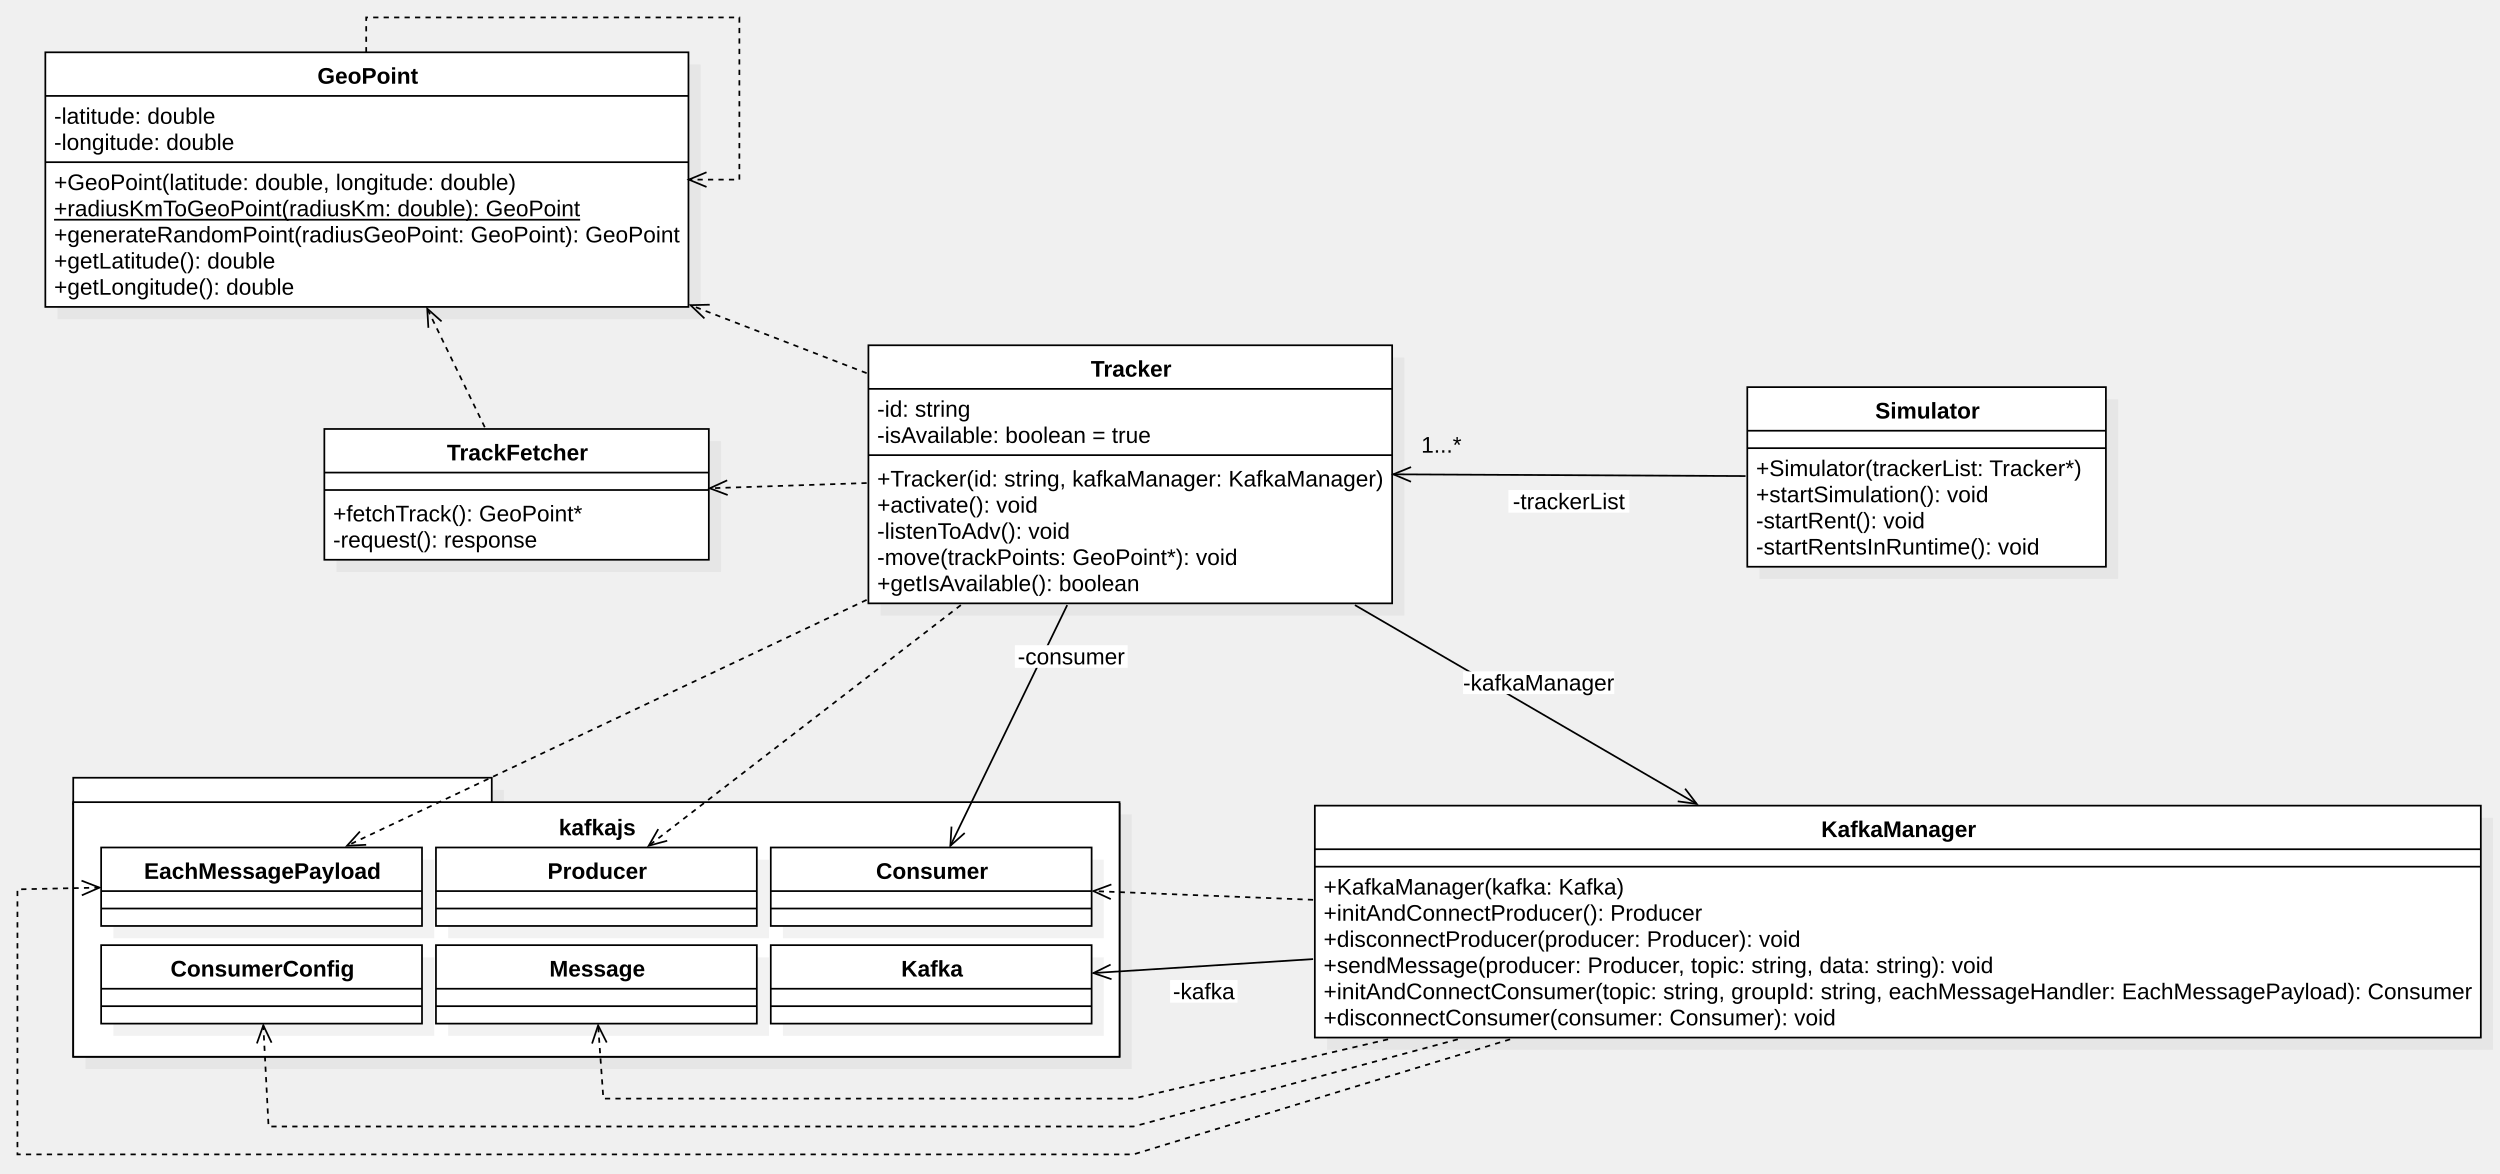
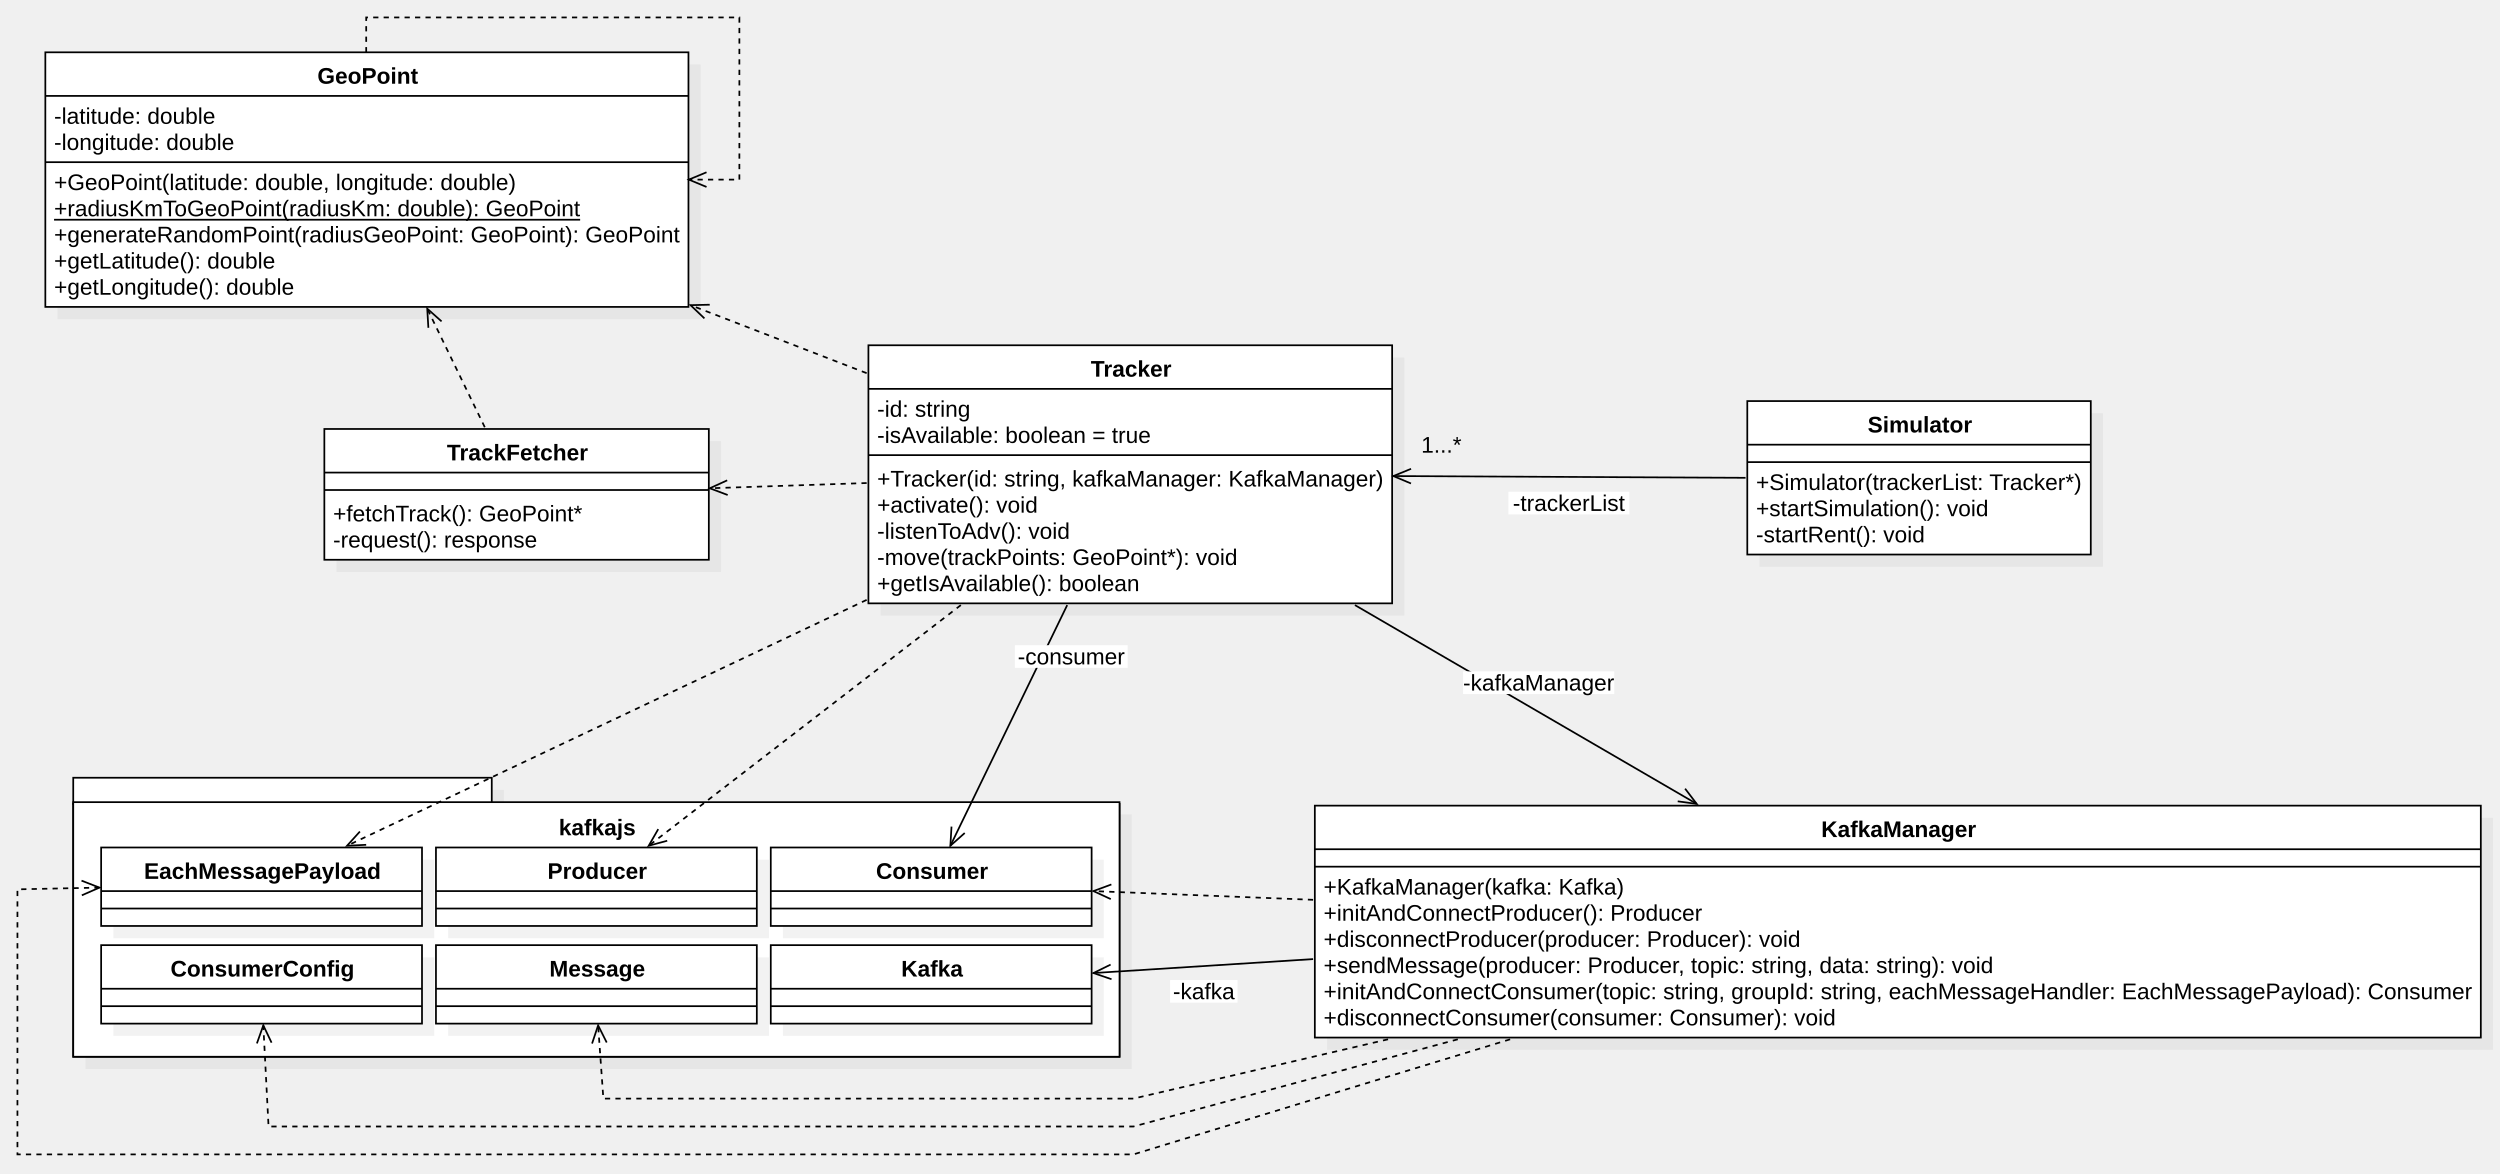
<svg xmlns="http://www.w3.org/2000/svg" version="1.1" width="1433.646" height="673">
  <defs />
  <g>
    <g>
      <rect fill="#C0C0C0" stroke="none" x="1103" y="615" width="300.335" height="148" transform="matrix(1 0 0 1 -598 -410)" fill-opacity="0.2" />
    </g>
    <g>
      <rect fill="#ffffff" stroke="none" x="1096" y="608" width="300.335" height="148" transform="matrix(1 0 0 1 -598 -410)" />
    </g>
    <g>
      <path fill="none" stroke="#000000" paint-order="fill stroke markers" d=" M 498 198 L 798.335 198 L 798.335 346 L 498 346 L 498 198 Z Z" stroke-miterlimit="10" stroke-dasharray="" />
    </g>
    <g>
      <path fill="none" stroke="#000000" paint-order="fill stroke markers" d=" M 498 223 L 798.335 223" stroke-miterlimit="10" stroke-dasharray="" />
    </g>
    <g>
      <path fill="none" stroke="#000000" paint-order="fill stroke markers" d=" M 498 261 L 798.335 261" stroke-miterlimit="10" stroke-dasharray="" />
    </g>
    <g>
      <g>
        <path fill="none" stroke="none" />
        <text fill="#000000" stroke="none" font-family="Arial" font-size="13px" font-style="normal" font-weight="bold" text-decoration="undefined" x="1246.668" y="621.5" text-anchor="middle" dominant-baseline="central" transform="matrix(1 0 0 1 -598 -410)">Tracker</text>
      </g>
    </g>
    <g>
      <g>
        <path fill="none" stroke="none" />
        <text fill="#000000" stroke="none" font-family="Arial" font-size="13px" font-style="normal" font-weight="normal" text-decoration="undefined" x="1101" y="644.5" text-anchor="start" dominant-baseline="central" transform="matrix(1 0 0 1 -598 -410)">-id: string</text>
      </g>
    </g>
    <g>
      <g>
        <path fill="none" stroke="none" />
        <text fill="#000000" stroke="none" font-family="Arial" font-size="13px" font-style="normal" font-weight="normal" text-decoration="undefined" x="1101" y="659.5" text-anchor="start" dominant-baseline="central" transform="matrix(1 0 0 1 -598 -410)">-isAvailable: boolean = true</text>
      </g>
    </g>
    <g>
      <g>
        <path fill="none" stroke="none" />
        <text fill="#000000" stroke="none" font-family="Arial" font-size="13px" font-style="normal" font-weight="normal" text-decoration="undefined" x="1101" y="684.5" text-anchor="start" dominant-baseline="central" transform="matrix(1 0 0 1 -598 -410)">+Tracker(id: string, kafkaManager: KafkaManager)</text>
      </g>
    </g>
    <g>
      <g>
        <path fill="none" stroke="none" />
        <text fill="#000000" stroke="none" font-family="Arial" font-size="13px" font-style="normal" font-weight="normal" text-decoration="undefined" x="1101" y="699.5" text-anchor="start" dominant-baseline="central" transform="matrix(1 0 0 1 -598 -410)">+activate(): void</text>
      </g>
    </g>
    <g>
      <g>
        <path fill="none" stroke="none" />
        <text fill="#000000" stroke="none" font-family="Arial" font-size="13px" font-style="normal" font-weight="normal" text-decoration="undefined" x="1101" y="714.5" text-anchor="start" dominant-baseline="central" transform="matrix(1 0 0 1 -598 -410)">-listenToAdv(): void</text>
      </g>
    </g>
    <g>
      <g>
        <path fill="none" stroke="none" />
        <text fill="#000000" stroke="none" font-family="Arial" font-size="13px" font-style="normal" font-weight="normal" text-decoration="undefined" x="1101" y="729.5" text-anchor="start" dominant-baseline="central" transform="matrix(1 0 0 1 -598 -410)">-move(trackPoints: GeoPoint*): void</text>
      </g>
    </g>
    <g>
      <g>
        <path fill="none" stroke="none" />
        <text fill="#000000" stroke="none" font-family="Arial" font-size="13px" font-style="normal" font-weight="normal" text-decoration="undefined" x="1101" y="744.5" text-anchor="start" dominant-baseline="central" transform="matrix(1 0 0 1 -598 -410)">+getIsAvailable(): boolean</text>
      </g>
    </g>
    <g>
-       <rect fill="#C0C0C0" stroke="none" x="1607" y="639" width="205.647" height="103" transform="matrix(1 0 0 1 -598 -410)" fill-opacity="0.2" />
-     </g>
-     <g>
-       <rect fill="#ffffff" stroke="none" x="1600" y="632" width="205.647" height="103" transform="matrix(1 0 0 1 -598 -410)" />
-     </g>
-     <g>
-       <path fill="none" stroke="#000000" paint-order="fill stroke markers" d=" M 1002 222 L 1207.647 222 L 1207.647 325 L 1002 325 L 1002 222 Z Z" stroke-miterlimit="10" stroke-dasharray="" />
-     </g>
-     <g>
-       <path fill="none" stroke="#000000" paint-order="fill stroke markers" d=" M 1002 247 L 1207.647 247" stroke-miterlimit="10" stroke-dasharray="" />
-     </g>
-     <g>
-       <path fill="none" stroke="#000000" paint-order="fill stroke markers" d=" M 1002 257 L 1207.647 257" stroke-miterlimit="10" stroke-dasharray="" />
-     </g>
-     <g>
-       <g>
-         <path fill="none" stroke="none" />
-         <text fill="#000000" stroke="none" font-family="Arial" font-size="13px" font-style="normal" font-weight="bold" text-decoration="undefined" x="1703.324" y="645.5" text-anchor="middle" dominant-baseline="central" transform="matrix(1 0 0 1 -598 -410)">Simulator</text>
-       </g>
-     </g>
-     <g>
-       <g>
-         <path fill="none" stroke="none" />
-         <text fill="#000000" stroke="none" font-family="Arial" font-size="13px" font-style="normal" font-weight="normal" text-decoration="undefined" x="1605" y="678.5" text-anchor="start" dominant-baseline="central" transform="matrix(1 0 0 1 -598 -410)">+Simulator(trackerList: Tracker*)</text>
-       </g>
-     </g>
-     <g>
-       <g>
-         <path fill="none" stroke="none" />
-         <text fill="#000000" stroke="none" font-family="Arial" font-size="13px" font-style="normal" font-weight="normal" text-decoration="undefined" x="1605" y="693.5" text-anchor="start" dominant-baseline="central" transform="matrix(1 0 0 1 -598 -410)">+startSimulation(): void</text>
-       </g>
-     </g>
-     <g>
-       <g>
-         <path fill="none" stroke="none" />
-         <text fill="#000000" stroke="none" font-family="Arial" font-size="13px" font-style="normal" font-weight="normal" text-decoration="undefined" x="1605" y="708.5" text-anchor="start" dominant-baseline="central" transform="matrix(1 0 0 1 -598 -410)">-startRent(): void</text>
-       </g>
-     </g>
-     <g>
-       <g>
-         <path fill="none" stroke="none" />
-         <text fill="#000000" stroke="none" font-family="Arial" font-size="13px" font-style="normal" font-weight="normal" text-decoration="undefined" x="1605" y="723.5" text-anchor="start" dominant-baseline="central" transform="matrix(1 0 0 1 -598 -410)">-startRentsInRuntime(): void</text>
+       <rect fill="#C0C0C0" stroke="none" x="1607" y="647" width="196.977" height="88" transform="matrix(1 0 0 1 -598 -410)" fill-opacity="0.2" />
+     </g>
+     <g>
+       <rect fill="#ffffff" stroke="none" x="1600" y="640" width="196.977" height="88" transform="matrix(1 0 0 1 -598 -410)" />
+     </g>
+     <g>
+       <path fill="none" stroke="#000000" paint-order="fill stroke markers" d=" M 1002 230 L 1198.977 230 L 1198.977 318 L 1002 318 L 1002 230 Z Z" stroke-miterlimit="10" stroke-dasharray="" />
+     </g>
+     <g>
+       <path fill="none" stroke="#000000" paint-order="fill stroke markers" d=" M 1002 255 L 1198.977 255" stroke-miterlimit="10" stroke-dasharray="" />
+     </g>
+     <g>
+       <path fill="none" stroke="#000000" paint-order="fill stroke markers" d=" M 1002 265 L 1198.977 265" stroke-miterlimit="10" stroke-dasharray="" />
+     </g>
+     <g>
+       <g>
+         <path fill="none" stroke="none" />
+         <text fill="#000000" stroke="none" font-family="Arial" font-size="13px" font-style="normal" font-weight="bold" text-decoration="undefined" x="1698.988" y="653.5" text-anchor="middle" dominant-baseline="central" transform="matrix(1 0 0 1 -598 -410)">Simulator</text>
+       </g>
+     </g>
+     <g>
+       <g>
+         <path fill="none" stroke="none" />
+         <text fill="#000000" stroke="none" font-family="Arial" font-size="13px" font-style="normal" font-weight="normal" text-decoration="undefined" x="1605" y="686.5" text-anchor="start" dominant-baseline="central" transform="matrix(1 0 0 1 -598 -410)">+Simulator(trackerList: Tracker*)</text>
+       </g>
+     </g>
+     <g>
+       <g>
+         <path fill="none" stroke="none" />
+         <text fill="#000000" stroke="none" font-family="Arial" font-size="13px" font-style="normal" font-weight="normal" text-decoration="undefined" x="1605" y="701.5" text-anchor="start" dominant-baseline="central" transform="matrix(1 0 0 1 -598 -410)">+startSimulation(): void</text>
+       </g>
+     </g>
+     <g>
+       <g>
+         <path fill="none" stroke="none" />
+         <text fill="#000000" stroke="none" font-family="Arial" font-size="13px" font-style="normal" font-weight="normal" text-decoration="undefined" x="1605" y="716.5" text-anchor="start" dominant-baseline="central" transform="matrix(1 0 0 1 -598 -410)">-startRent(): void</text>
      </g>
    </g>
    <g>
      <g>
        <path fill="none" stroke="none" />
        <text fill="#000000" stroke="none" font-family="Arial" font-size="13px" font-style="normal" font-weight="normal" text-decoration="undefined" x="1413" y="661" text-anchor="start" dominant-baseline="text-before-edge" transform="matrix(1 0 0 1 -598 -410)">1...*</text>
      </g>
    </g>
    <g>
      <rect fill="#C0C0C0" stroke="none" x="791" y="663" width="220.482" height="75" transform="matrix(1 0 0 1 -598 -410)" fill-opacity="0.2" />
    </g>
    <g>
      <rect fill="#ffffff" stroke="none" x="784" y="656" width="220.482" height="75" transform="matrix(1 0 0 1 -598 -410)" />
    </g>
    <g>
      <path fill="none" stroke="#000000" paint-order="fill stroke markers" d=" M 186 246 L 406.482 246 L 406.482 321 L 186 321 L 186 246 Z Z" stroke-miterlimit="10" stroke-dasharray="" />
    </g>
    <g>
      <path fill="none" stroke="#000000" paint-order="fill stroke markers" d=" M 186 271 L 406.482 271" stroke-miterlimit="10" stroke-dasharray="" />
    </g>
    <g>
      <path fill="none" stroke="#000000" paint-order="fill stroke markers" d=" M 186 281 L 406.482 281" stroke-miterlimit="10" stroke-dasharray="" />
    </g>
    <g>
      <g>
        <path fill="none" stroke="none" />
        <text fill="#000000" stroke="none" font-family="Arial" font-size="13px" font-style="normal" font-weight="bold" text-decoration="undefined" x="894.741" y="669.5" text-anchor="middle" dominant-baseline="central" transform="matrix(1 0 0 1 -598 -410)">TrackFetcher</text>
      </g>
    </g>
    <g>
      <g>
        <path fill="none" stroke="none" />
        <text fill="#000000" stroke="none" font-family="Arial" font-size="13px" font-style="normal" font-weight="normal" text-decoration="undefined" x="789" y="704.5" text-anchor="start" dominant-baseline="central" transform="matrix(1 0 0 1 -598 -410)">+fetchTrack(): GeoPoint*</text>
      </g>
    </g>
    <g>
      <g>
        <path fill="none" stroke="none" />
        <text fill="#000000" stroke="none" font-family="Arial" font-size="13px" font-style="normal" font-weight="normal" text-decoration="undefined" x="789" y="719.5" text-anchor="start" dominant-baseline="central" transform="matrix(1 0 0 1 -598 -410)">-request(): response</text>
      </g>
    </g>
    <g>
      <rect fill="#C0C0C0" stroke="none" x="631" y="447" width="368.801" height="146" transform="matrix(1 0 0 1 -598 -410)" fill-opacity="0.2" />
    </g>
    <g>
      <rect fill="#ffffff" stroke="none" x="624" y="440" width="368.801" height="146" transform="matrix(1 0 0 1 -598 -410)" />
    </g>
    <g>
      <path fill="none" stroke="#000000" paint-order="fill stroke markers" d=" M 26 30 L 394.801 30 L 394.801 176 L 26 176 L 26 30 Z Z" stroke-miterlimit="10" stroke-dasharray="" />
    </g>
    <g>
      <path fill="none" stroke="#000000" paint-order="fill stroke markers" d=" M 26 55 L 394.801 55" stroke-miterlimit="10" stroke-dasharray="" />
    </g>
    <g>
      <path fill="none" stroke="#000000" paint-order="fill stroke markers" d=" M 26 93 L 394.801 93" stroke-miterlimit="10" stroke-dasharray="" />
    </g>
    <g>
      <g>
        <path fill="none" stroke="none" />
        <text fill="#000000" stroke="none" font-family="Arial" font-size="13px" font-style="normal" font-weight="bold" text-decoration="undefined" x="808.901" y="453.5" text-anchor="middle" dominant-baseline="central" transform="matrix(1 0 0 1 -598 -410)">GeoPoint</text>
      </g>
    </g>
    <g>
      <g>
        <path fill="none" stroke="none" />
        <text fill="#000000" stroke="none" font-family="Arial" font-size="13px" font-style="normal" font-weight="normal" text-decoration="undefined" x="629" y="476.5" text-anchor="start" dominant-baseline="central" transform="matrix(1 0 0 1 -598 -410)">-latitude: double</text>
      </g>
    </g>
    <g>
      <g>
        <path fill="none" stroke="none" />
        <text fill="#000000" stroke="none" font-family="Arial" font-size="13px" font-style="normal" font-weight="normal" text-decoration="undefined" x="629" y="491.5" text-anchor="start" dominant-baseline="central" transform="matrix(1 0 0 1 -598 -410)">-longitude: double</text>
      </g>
    </g>
    <g>
      <g>
        <path fill="none" stroke="none" />
        <text fill="#000000" stroke="none" font-family="Arial" font-size="13px" font-style="normal" font-weight="normal" text-decoration="undefined" x="629" y="514.5" text-anchor="start" dominant-baseline="central" transform="matrix(1 0 0 1 -598 -410)">+GeoPoint(latitude: double, longitude: double)</text>
      </g>
    </g>
    <g>
      <g>
        <path fill="none" stroke="none" />
        <text fill="#000000" stroke="none" font-family="Arial" font-size="13px" font-style="normal" font-weight="normal" text-decoration="undefined" x="629" y="529.5" text-anchor="start" dominant-baseline="central" transform="matrix(1 0 0 1 -598 -410)">+radiusKmToGeoPoint(radiusKm: double): GeoPoint</text>
        <path fill="none" stroke="#000000" paint-order="fill stroke markers" d=" M 31 126 L 332.685 126" stroke-miterlimit="10" stroke-dasharray="" />
      </g>
    </g>
    <g>
      <g>
        <path fill="none" stroke="none" />
        <text fill="#000000" stroke="none" font-family="Arial" font-size="13px" font-style="normal" font-weight="normal" text-decoration="undefined" x="629" y="544.5" text-anchor="start" dominant-baseline="central" transform="matrix(1 0 0 1 -598 -410)">+generateRandomPoint(radiusGeoPoint: GeoPoint): GeoPoint</text>
      </g>
    </g>
    <g>
      <g>
        <path fill="none" stroke="none" />
        <text fill="#000000" stroke="none" font-family="Arial" font-size="13px" font-style="normal" font-weight="normal" text-decoration="undefined" x="629" y="559.5" text-anchor="start" dominant-baseline="central" transform="matrix(1 0 0 1 -598 -410)">+getLatitude(): double</text>
      </g>
    </g>
    <g>
      <g>
        <path fill="none" stroke="none" />
        <text fill="#000000" stroke="none" font-family="Arial" font-size="13px" font-style="normal" font-weight="normal" text-decoration="undefined" x="629" y="574.5" text-anchor="start" dominant-baseline="central" transform="matrix(1 0 0 1 -598 -410)">+getLongitude(): double</text>
      </g>
    </g>
    <g>
      <path fill="none" stroke="#000000" paint-order="fill stroke markers" d=" M 497 277 L 407 280" stroke-miterlimit="10" stroke-dasharray="3" />
    </g>
    <g>
      <path fill="none" stroke="#000000" paint-order="fill stroke markers" d=" M 417.017 275.454 L 407 280 L 417.297 283.869" stroke-miterlimit="10" stroke-dasharray="" />
    </g>
    <g>
      <path fill="none" stroke="#000000" paint-order="fill stroke markers" d=" M 497 214 L 396 175" stroke-miterlimit="10" stroke-dasharray="3" />
    </g>
    <g>
      <path fill="none" stroke="#000000" paint-order="fill stroke markers" d=" M 406.997 174.734 L 396 175 L 403.964 182.588" stroke-miterlimit="10" stroke-dasharray="" />
    </g>
    <g>
      <path fill="none" stroke="#000000" paint-order="fill stroke markers" d=" M 210 30 L 210 10 L 424 10 L 424 103 L 395 103" stroke-miterlimit="10" stroke-dasharray="3" />
    </g>
    <g>
      <path fill="none" stroke="#000000" paint-order="fill stroke markers" d=" M 405.163 98.79 L 395 103 L 405.163 107.21" stroke-miterlimit="10" stroke-dasharray="" />
    </g>
    <g>
      <rect fill="#C0C0C0" stroke="none" x="1359" y="879" width="668.646" height="133" transform="matrix(1 0 0 1 -598 -410)" fill-opacity="0.2" />
    </g>
    <g>
      <rect fill="#ffffff" stroke="none" x="1352" y="872" width="668.646" height="133" transform="matrix(1 0 0 1 -598 -410)" />
    </g>
    <g>
      <path fill="none" stroke="#000000" paint-order="fill stroke markers" d=" M 754 462 L 1422.646 462 L 1422.646 595 L 754 595 L 754 462 Z Z" stroke-miterlimit="10" stroke-dasharray="" />
    </g>
    <g>
      <path fill="none" stroke="#000000" paint-order="fill stroke markers" d=" M 754 487 L 1422.646 487" stroke-miterlimit="10" stroke-dasharray="" />
    </g>
    <g>
      <path fill="none" stroke="#000000" paint-order="fill stroke markers" d=" M 754 497 L 1422.646 497" stroke-miterlimit="10" stroke-dasharray="" />
    </g>
    <g>
      <g>
        <path fill="none" stroke="none" />
        <text fill="#000000" stroke="none" font-family="Arial" font-size="13px" font-style="normal" font-weight="bold" text-decoration="undefined" x="1686.823" y="885.5" text-anchor="middle" dominant-baseline="central" transform="matrix(1 0 0 1 -598 -410)">KafkaManager</text>
      </g>
    </g>
    <g>
      <g>
        <path fill="none" stroke="none" />
        <text fill="#000000" stroke="none" font-family="Arial" font-size="13px" font-style="normal" font-weight="normal" text-decoration="undefined" x="1357" y="918.5" text-anchor="start" dominant-baseline="central" transform="matrix(1 0 0 1 -598 -410)">+KafkaManager(kafka: Kafka)</text>
      </g>
    </g>
    <g>
      <g>
        <path fill="none" stroke="none" />
        <text fill="#000000" stroke="none" font-family="Arial" font-size="13px" font-style="normal" font-weight="normal" text-decoration="undefined" x="1357" y="933.5" text-anchor="start" dominant-baseline="central" transform="matrix(1 0 0 1 -598 -410)">+initAndConnectProducer(): Producer</text>
      </g>
    </g>
    <g>
      <g>
        <path fill="none" stroke="none" />
        <text fill="#000000" stroke="none" font-family="Arial" font-size="13px" font-style="normal" font-weight="normal" text-decoration="undefined" x="1357" y="948.5" text-anchor="start" dominant-baseline="central" transform="matrix(1 0 0 1 -598 -410)">+disconnectProducer(producer: Producer): void</text>
      </g>
    </g>
    <g>
      <g>
        <path fill="none" stroke="none" />
        <text fill="#000000" stroke="none" font-family="Arial" font-size="13px" font-style="normal" font-weight="normal" text-decoration="undefined" x="1357" y="963.5" text-anchor="start" dominant-baseline="central" transform="matrix(1 0 0 1 -598 -410)">+sendMessage(producer: Producer, topic: string, data: string): void</text>
      </g>
    </g>
    <g>
      <g>
        <path fill="none" stroke="none" />
        <text fill="#000000" stroke="none" font-family="Arial" font-size="13px" font-style="normal" font-weight="normal" text-decoration="undefined" x="1357" y="978.5" text-anchor="start" dominant-baseline="central" transform="matrix(1 0 0 1 -598 -410)">+initAndConnectConsumer(topic: string, groupId: string, eachMessageHandler: EachMessagePayload): Consumer</text>
      </g>
    </g>
    <g>
      <g>
        <path fill="none" stroke="none" />
        <text fill="#000000" stroke="none" font-family="Arial" font-size="13px" font-style="normal" font-weight="normal" text-decoration="undefined" x="1357" y="993.5" text-anchor="start" dominant-baseline="central" transform="matrix(1 0 0 1 -598 -410)">+disconnectConsumer(consumer: Consumer): void</text>
      </g>
    </g>
    <g>
      <path fill="none" stroke="#000000" paint-order="fill stroke markers" d=" M 278 245 L 245 177" stroke-miterlimit="10" stroke-dasharray="3" />
    </g>
    <g>
      <path fill="none" stroke="#000000" paint-order="fill stroke markers" d=" M 253.224 184.305 L 245 177 L 245.65 187.981" stroke-miterlimit="10" stroke-dasharray="" />
    </g>
    <g>
      <path fill="none" stroke="#000000" paint-order="fill stroke markers" d=" M 777 347 L 973 461" stroke-miterlimit="10" stroke-dasharray="" />
    </g>
    <g>
      <path fill="none" stroke="#000000" paint-order="fill stroke markers" d=" M 962.099 459.529 L 973 461 L 966.332 452.252" stroke-miterlimit="10" stroke-dasharray="" />
    </g>
    <g>
      <rect fill="#ffffff" stroke="none" x="1437" y="795" width="86.709" height="13" transform="matrix(1 0 0 1 -598 -410)" />
    </g>
    <g>
      <g>
        <path fill="none" stroke="none" />
        <text fill="#000000" stroke="none" font-family="Arial" font-size="13px" font-style="normal" font-weight="normal" text-decoration="undefined" x="1480.354" y="801.5" text-anchor="middle" dominant-baseline="central" transform="matrix(1 0 0 1 -598 -410)">-kafkaManager</text>
      </g>
    </g>
    <g>
-       <path fill="none" stroke="#000000" paint-order="fill stroke markers" d=" M 1001 273 L 799 272" stroke-miterlimit="10" stroke-dasharray="" />
-     </g>
-     <g>
-       <path fill="none" stroke="#000000" paint-order="fill stroke markers" d=" M 809.183 267.841 L 799 272 L 809.142 276.26" stroke-miterlimit="10" stroke-dasharray="" />
-     </g>
-     <g>
-       <rect fill="#ffffff" stroke="none" x="1463" y="691" width="69.348" height="13" transform="matrix(1 0 0 1 -598 -410)" />
-     </g>
-     <g>
-       <g>
-         <path fill="none" stroke="none" />
-         <text fill="#000000" stroke="none" font-family="Arial" font-size="13px" font-style="normal" font-weight="normal" text-decoration="undefined" x="1497.674" y="697.5" text-anchor="middle" dominant-baseline="central" transform="matrix(1 0 0 1 -598 -410)">-trackerList</text>
+       <path fill="none" stroke="#000000" paint-order="fill stroke markers" d=" M 1001 274 L 799 273" stroke-miterlimit="10" stroke-dasharray="" />
+     </g>
+     <g>
+       <path fill="none" stroke="#000000" paint-order="fill stroke markers" d=" M 809.183 268.841 L 799 273 L 809.142 277.26" stroke-miterlimit="10" stroke-dasharray="" />
+     </g>
+     <g>
+       <rect fill="#ffffff" stroke="none" x="1463" y="692" width="69.348" height="13" transform="matrix(1 0 0 1 -598 -410)" />
+     </g>
+     <g>
+       <g>
+         <path fill="none" stroke="none" />
+         <text fill="#000000" stroke="none" font-family="Arial" font-size="13px" font-style="normal" font-weight="normal" text-decoration="undefined" x="1497.674" y="698.5" text-anchor="middle" dominant-baseline="central" transform="matrix(1 0 0 1 -598 -410)">-trackerList</text>
      </g>
    </g>
    <g>
      <rect fill="#C0C0C0" stroke="none" x="647" y="863" width="240" height="15" transform="matrix(1 0 0 1 -598 -410)" fill-opacity="0.2" />
    </g>
    <g>
      <rect fill="#C0C0C0" stroke="none" x="647" y="877" width="600" height="146" transform="matrix(1 0 0 1 -598 -410)" fill-opacity="0.2" />
    </g>
    <g>
      <rect fill="#ffffff" stroke="none" x="640" y="871" width="600" height="145" transform="matrix(1 0 0 1 -598 -410)" />
    </g>
    <g>
      <path fill="none" stroke="#000000" paint-order="fill stroke markers" d=" M 42 461 L 642 461 L 642 606 L 42 606 L 42 461 Z Z" stroke-miterlimit="10" stroke-dasharray="" />
    </g>
    <g>
      <rect fill="#ffffff" stroke="none" x="640" y="856" width="240" height="15" transform="matrix(1 0 0 1 -598 -410)" />
    </g>
    <g>
      <path fill="none" stroke="#000000" paint-order="fill stroke markers" d=" M 42 446 L 282 446 L 282 461 L 42 461 L 42 446 Z Z" stroke-miterlimit="10" stroke-dasharray="" />
    </g>
    <g>
      <rect fill="#ffffff" stroke="none" x="640" y="870" width="600" height="146" transform="matrix(1 0 0 1 -598 -410)" />
    </g>
    <g>
      <path fill="none" stroke="#000000" paint-order="fill stroke markers" d=" M 42 460 L 642 460 L 642 606 L 42 606 L 42 460 Z Z" stroke-miterlimit="10" stroke-dasharray="" />
    </g>
    <g>
      <g>
        <path fill="none" stroke="none" />
        <text fill="#000000" stroke="none" font-family="Arial" font-size="13px" font-style="normal" font-weight="bold" text-decoration="undefined" x="940.5" y="884.5" text-anchor="middle" dominant-baseline="central" transform="matrix(1 0 0 1 -598 -410)">kafkajs</text>
      </g>
    </g>
    <g>
      <rect fill="#C0C0C0" stroke="none" x="855" y="903" width="184" height="45" transform="matrix(1 0 0 1 -598 -410)" fill-opacity="0.2" />
    </g>
    <g>
      <rect fill="#ffffff" stroke="none" x="848" y="896" width="184" height="45" transform="matrix(1 0 0 1 -598 -410)" />
    </g>
    <g>
      <path fill="none" stroke="#000000" paint-order="fill stroke markers" d=" M 250 486 L 434 486 L 434 531 L 250 531 L 250 486 Z Z" stroke-miterlimit="10" stroke-dasharray="" />
    </g>
    <g>
      <path fill="none" stroke="#000000" paint-order="fill stroke markers" d=" M 250 511 L 434 511" stroke-miterlimit="10" stroke-dasharray="" />
    </g>
    <g>
      <path fill="none" stroke="#000000" paint-order="fill stroke markers" d=" M 250 521 L 434 521" stroke-miterlimit="10" stroke-dasharray="" />
    </g>
    <g>
      <g>
        <path fill="none" stroke="none" />
        <text fill="#000000" stroke="none" font-family="Arial" font-size="13px" font-style="normal" font-weight="bold" text-decoration="undefined" x="940.5" y="909.5" text-anchor="middle" dominant-baseline="central" transform="matrix(1 0 0 1 -598 -410)">Producer</text>
      </g>
    </g>
    <g>
      <rect fill="#C0C0C0" stroke="none" x="1047" y="903" width="184" height="45" transform="matrix(1 0 0 1 -598 -410)" fill-opacity="0.2" />
    </g>
    <g>
      <rect fill="#ffffff" stroke="none" x="1040" y="896" width="184" height="45" transform="matrix(1 0 0 1 -598 -410)" />
    </g>
    <g>
      <path fill="none" stroke="#000000" paint-order="fill stroke markers" d=" M 442 486 L 626 486 L 626 531 L 442 531 L 442 486 Z Z" stroke-miterlimit="10" stroke-dasharray="" />
    </g>
    <g>
      <path fill="none" stroke="#000000" paint-order="fill stroke markers" d=" M 442 511 L 626 511" stroke-miterlimit="10" stroke-dasharray="" />
    </g>
    <g>
      <path fill="none" stroke="#000000" paint-order="fill stroke markers" d=" M 442 521 L 626 521" stroke-miterlimit="10" stroke-dasharray="" />
    </g>
    <g>
      <g>
        <path fill="none" stroke="none" />
        <text fill="#000000" stroke="none" font-family="Arial" font-size="13px" font-style="normal" font-weight="bold" text-decoration="undefined" x="1132.5" y="909.5" text-anchor="middle" dominant-baseline="central" transform="matrix(1 0 0 1 -598 -410)">Consumer</text>
      </g>
    </g>
    <g>
      <rect fill="#C0C0C0" stroke="none" x="663" y="959" width="184" height="45" transform="matrix(1 0 0 1 -598 -410)" fill-opacity="0.2" />
    </g>
    <g>
      <rect fill="#ffffff" stroke="none" x="656" y="952" width="184" height="45" transform="matrix(1 0 0 1 -598 -410)" />
    </g>
    <g>
      <path fill="none" stroke="#000000" paint-order="fill stroke markers" d=" M 58 542 L 242 542 L 242 587 L 58 587 L 58 542 Z Z" stroke-miterlimit="10" stroke-dasharray="" />
    </g>
    <g>
      <path fill="none" stroke="#000000" paint-order="fill stroke markers" d=" M 58 567 L 242 567" stroke-miterlimit="10" stroke-dasharray="" />
    </g>
    <g>
      <path fill="none" stroke="#000000" paint-order="fill stroke markers" d=" M 58 577 L 242 577" stroke-miterlimit="10" stroke-dasharray="" />
    </g>
    <g>
      <g>
        <path fill="none" stroke="none" />
        <text fill="#000000" stroke="none" font-family="Arial" font-size="13px" font-style="normal" font-weight="bold" text-decoration="undefined" x="748.5" y="965.5" text-anchor="middle" dominant-baseline="central" transform="matrix(1 0 0 1 -598 -410)">ConsumerConfig</text>
      </g>
    </g>
    <g>
      <rect fill="#C0C0C0" stroke="none" x="663" y="903" width="184" height="45" transform="matrix(1 0 0 1 -598 -410)" fill-opacity="0.2" />
    </g>
    <g>
      <rect fill="#ffffff" stroke="none" x="656" y="896" width="184" height="45" transform="matrix(1 0 0 1 -598 -410)" />
    </g>
    <g>
      <path fill="none" stroke="#000000" paint-order="fill stroke markers" d=" M 58 486 L 242 486 L 242 531 L 58 531 L 58 486 Z Z" stroke-miterlimit="10" stroke-dasharray="" />
    </g>
    <g>
      <path fill="none" stroke="#000000" paint-order="fill stroke markers" d=" M 58 511 L 242 511" stroke-miterlimit="10" stroke-dasharray="" />
    </g>
    <g>
      <path fill="none" stroke="#000000" paint-order="fill stroke markers" d=" M 58 521 L 242 521" stroke-miterlimit="10" stroke-dasharray="" />
    </g>
    <g>
      <g>
        <path fill="none" stroke="none" />
        <text fill="#000000" stroke="none" font-family="Arial" font-size="13px" font-style="normal" font-weight="bold" text-decoration="undefined" x="748.5" y="909.5" text-anchor="middle" dominant-baseline="central" transform="matrix(1 0 0 1 -598 -410)">EachMessagePayload</text>
      </g>
    </g>
    <g>
      <rect fill="#C0C0C0" stroke="none" x="855" y="959" width="184" height="45" transform="matrix(1 0 0 1 -598 -410)" fill-opacity="0.2" />
    </g>
    <g>
      <rect fill="#ffffff" stroke="none" x="848" y="952" width="184" height="45" transform="matrix(1 0 0 1 -598 -410)" />
    </g>
    <g>
      <path fill="none" stroke="#000000" paint-order="fill stroke markers" d=" M 250 542 L 434 542 L 434 587 L 250 587 L 250 542 Z Z" stroke-miterlimit="10" stroke-dasharray="" />
    </g>
    <g>
      <path fill="none" stroke="#000000" paint-order="fill stroke markers" d=" M 250 567 L 434 567" stroke-miterlimit="10" stroke-dasharray="" />
    </g>
    <g>
      <path fill="none" stroke="#000000" paint-order="fill stroke markers" d=" M 250 577 L 434 577" stroke-miterlimit="10" stroke-dasharray="" />
    </g>
    <g>
      <g>
        <path fill="none" stroke="none" />
        <text fill="#000000" stroke="none" font-family="Arial" font-size="13px" font-style="normal" font-weight="bold" text-decoration="undefined" x="940.5" y="965.5" text-anchor="middle" dominant-baseline="central" transform="matrix(1 0 0 1 -598 -410)">Message</text>
      </g>
    </g>
    <g>
      <rect fill="#C0C0C0" stroke="none" x="1047" y="959" width="184" height="45" transform="matrix(1 0 0 1 -598 -410)" fill-opacity="0.2" />
    </g>
    <g>
      <rect fill="#ffffff" stroke="none" x="1040" y="952" width="184" height="45" transform="matrix(1 0 0 1 -598 -410)" />
    </g>
    <g>
      <path fill="none" stroke="#000000" paint-order="fill stroke markers" d=" M 442 542 L 626 542 L 626 587 L 442 587 L 442 542 Z Z" stroke-miterlimit="10" stroke-dasharray="" />
    </g>
    <g>
      <path fill="none" stroke="#000000" paint-order="fill stroke markers" d=" M 442 567 L 626 567" stroke-miterlimit="10" stroke-dasharray="" />
    </g>
    <g>
      <path fill="none" stroke="#000000" paint-order="fill stroke markers" d=" M 442 577 L 626 577" stroke-miterlimit="10" stroke-dasharray="" />
    </g>
    <g>
      <g>
        <path fill="none" stroke="none" />
        <text fill="#000000" stroke="none" font-family="Arial" font-size="13px" font-style="normal" font-weight="bold" text-decoration="undefined" x="1132.5" y="965.5" text-anchor="middle" dominant-baseline="central" transform="matrix(1 0 0 1 -598 -410)">Kafka</text>
      </g>
    </g>
    <g>
      <path fill="none" stroke="#000000" paint-order="fill stroke markers" d=" M 753 550 L 627 558" stroke-miterlimit="10" stroke-dasharray="" />
    </g>
    <g>
      <path fill="none" stroke="#000000" paint-order="fill stroke markers" d=" M 636.876 553.155 L 627 558 L 637.409 561.557" stroke-miterlimit="10" stroke-dasharray="" />
    </g>
    <g>
      <rect fill="#ffffff" stroke="none" x="1269" y="972" width="38.664" height="13" transform="matrix(1 0 0 1 -598 -410)" />
    </g>
    <g>
      <g>
        <path fill="none" stroke="none" />
        <text fill="#000000" stroke="none" font-family="Arial" font-size="13px" font-style="normal" font-weight="normal" text-decoration="undefined" x="1288.332" y="978.5" text-anchor="middle" dominant-baseline="central" transform="matrix(1 0 0 1 -598 -410)">-kafka</text>
      </g>
    </g>
    <g>
      <path fill="none" stroke="#000000" paint-order="fill stroke markers" d=" M 753 516 L 627 511" stroke-miterlimit="10" stroke-dasharray="3" />
    </g>
    <g>
      <path fill="none" stroke="#000000" paint-order="fill stroke markers" d=" M 637.322 507.197 L 627 511 L 636.988 515.609" stroke-miterlimit="10" stroke-dasharray="" />
    </g>
    <g>
      <path fill="none" stroke="#000000" paint-order="fill stroke markers" d=" M 796 596 L 650 630 L 346 630 L 343 588" stroke-miterlimit="10" stroke-dasharray="3" />
    </g>
    <g>
      <path fill="none" stroke="#000000" paint-order="fill stroke markers" d=" M 347.923 597.837 L 343 588 L 339.525 598.437" stroke-miterlimit="10" stroke-dasharray="" />
    </g>
    <g>
      <path fill="none" stroke="#000000" paint-order="fill stroke markers" d=" M 836 596 L 650 646 L 154 646 L 151 588" stroke-miterlimit="10" stroke-dasharray="3" />
    </g>
    <g>
      <path fill="none" stroke="#000000" paint-order="fill stroke markers" d=" M 155.729 597.932 L 151 588 L 147.321 598.367" stroke-miterlimit="10" stroke-dasharray="" />
    </g>
    <g>
      <path fill="none" stroke="#000000" paint-order="fill stroke markers" d=" M 866 596 L 650 662 L 10 662 L 10 510 L 57 509" stroke-miterlimit="10" stroke-dasharray="3" />
    </g>
    <g>
      <path fill="none" stroke="#000000" paint-order="fill stroke markers" d=" M 46.929 513.425 L 57 509 L 46.75 505.008" stroke-miterlimit="10" stroke-dasharray="" />
    </g>
    <g>
      <path fill="none" stroke="#000000" paint-order="fill stroke markers" d=" M 612 347 L 545 485" stroke-miterlimit="10" stroke-dasharray="" />
    </g>
    <g>
      <path fill="none" stroke="#000000" paint-order="fill stroke markers" d=" M 545.652 474.019 L 545 485 L 553.225 477.696" stroke-miterlimit="10" stroke-dasharray="" />
    </g>
    <g>
      <rect fill="#ffffff" stroke="none" x="1180" y="780" width="64.67" height="13" transform="matrix(1 0 0 1 -598 -410)" />
    </g>
    <g>
      <g>
        <path fill="none" stroke="none" />
        <text fill="#000000" stroke="none" font-family="Arial" font-size="13px" font-style="normal" font-weight="normal" text-decoration="undefined" x="1212.335" y="786.5" text-anchor="middle" dominant-baseline="central" transform="matrix(1 0 0 1 -598 -410)">-consumer</text>
      </g>
    </g>
    <g>
      <path fill="none" stroke="#000000" paint-order="fill stroke markers" d=" M 497 344 L 199 485" stroke-miterlimit="10" stroke-dasharray="3" />
    </g>
    <g>
      <path fill="none" stroke="#000000" paint-order="fill stroke markers" d=" M 206.386 476.848 L 199 485 L 209.987 484.459" stroke-miterlimit="10" stroke-dasharray="" />
    </g>
    <g>
      <path fill="none" stroke="#000000" paint-order="fill stroke markers" d=" M 551 347 L 372 485" stroke-miterlimit="10" stroke-dasharray="3" />
    </g>
    <g>
      <path fill="none" stroke="#000000" paint-order="fill stroke markers" d=" M 377.478 475.461 L 372 485 L 382.619 482.129" stroke-miterlimit="10" stroke-dasharray="" />
    </g>
  </g>
</svg>
